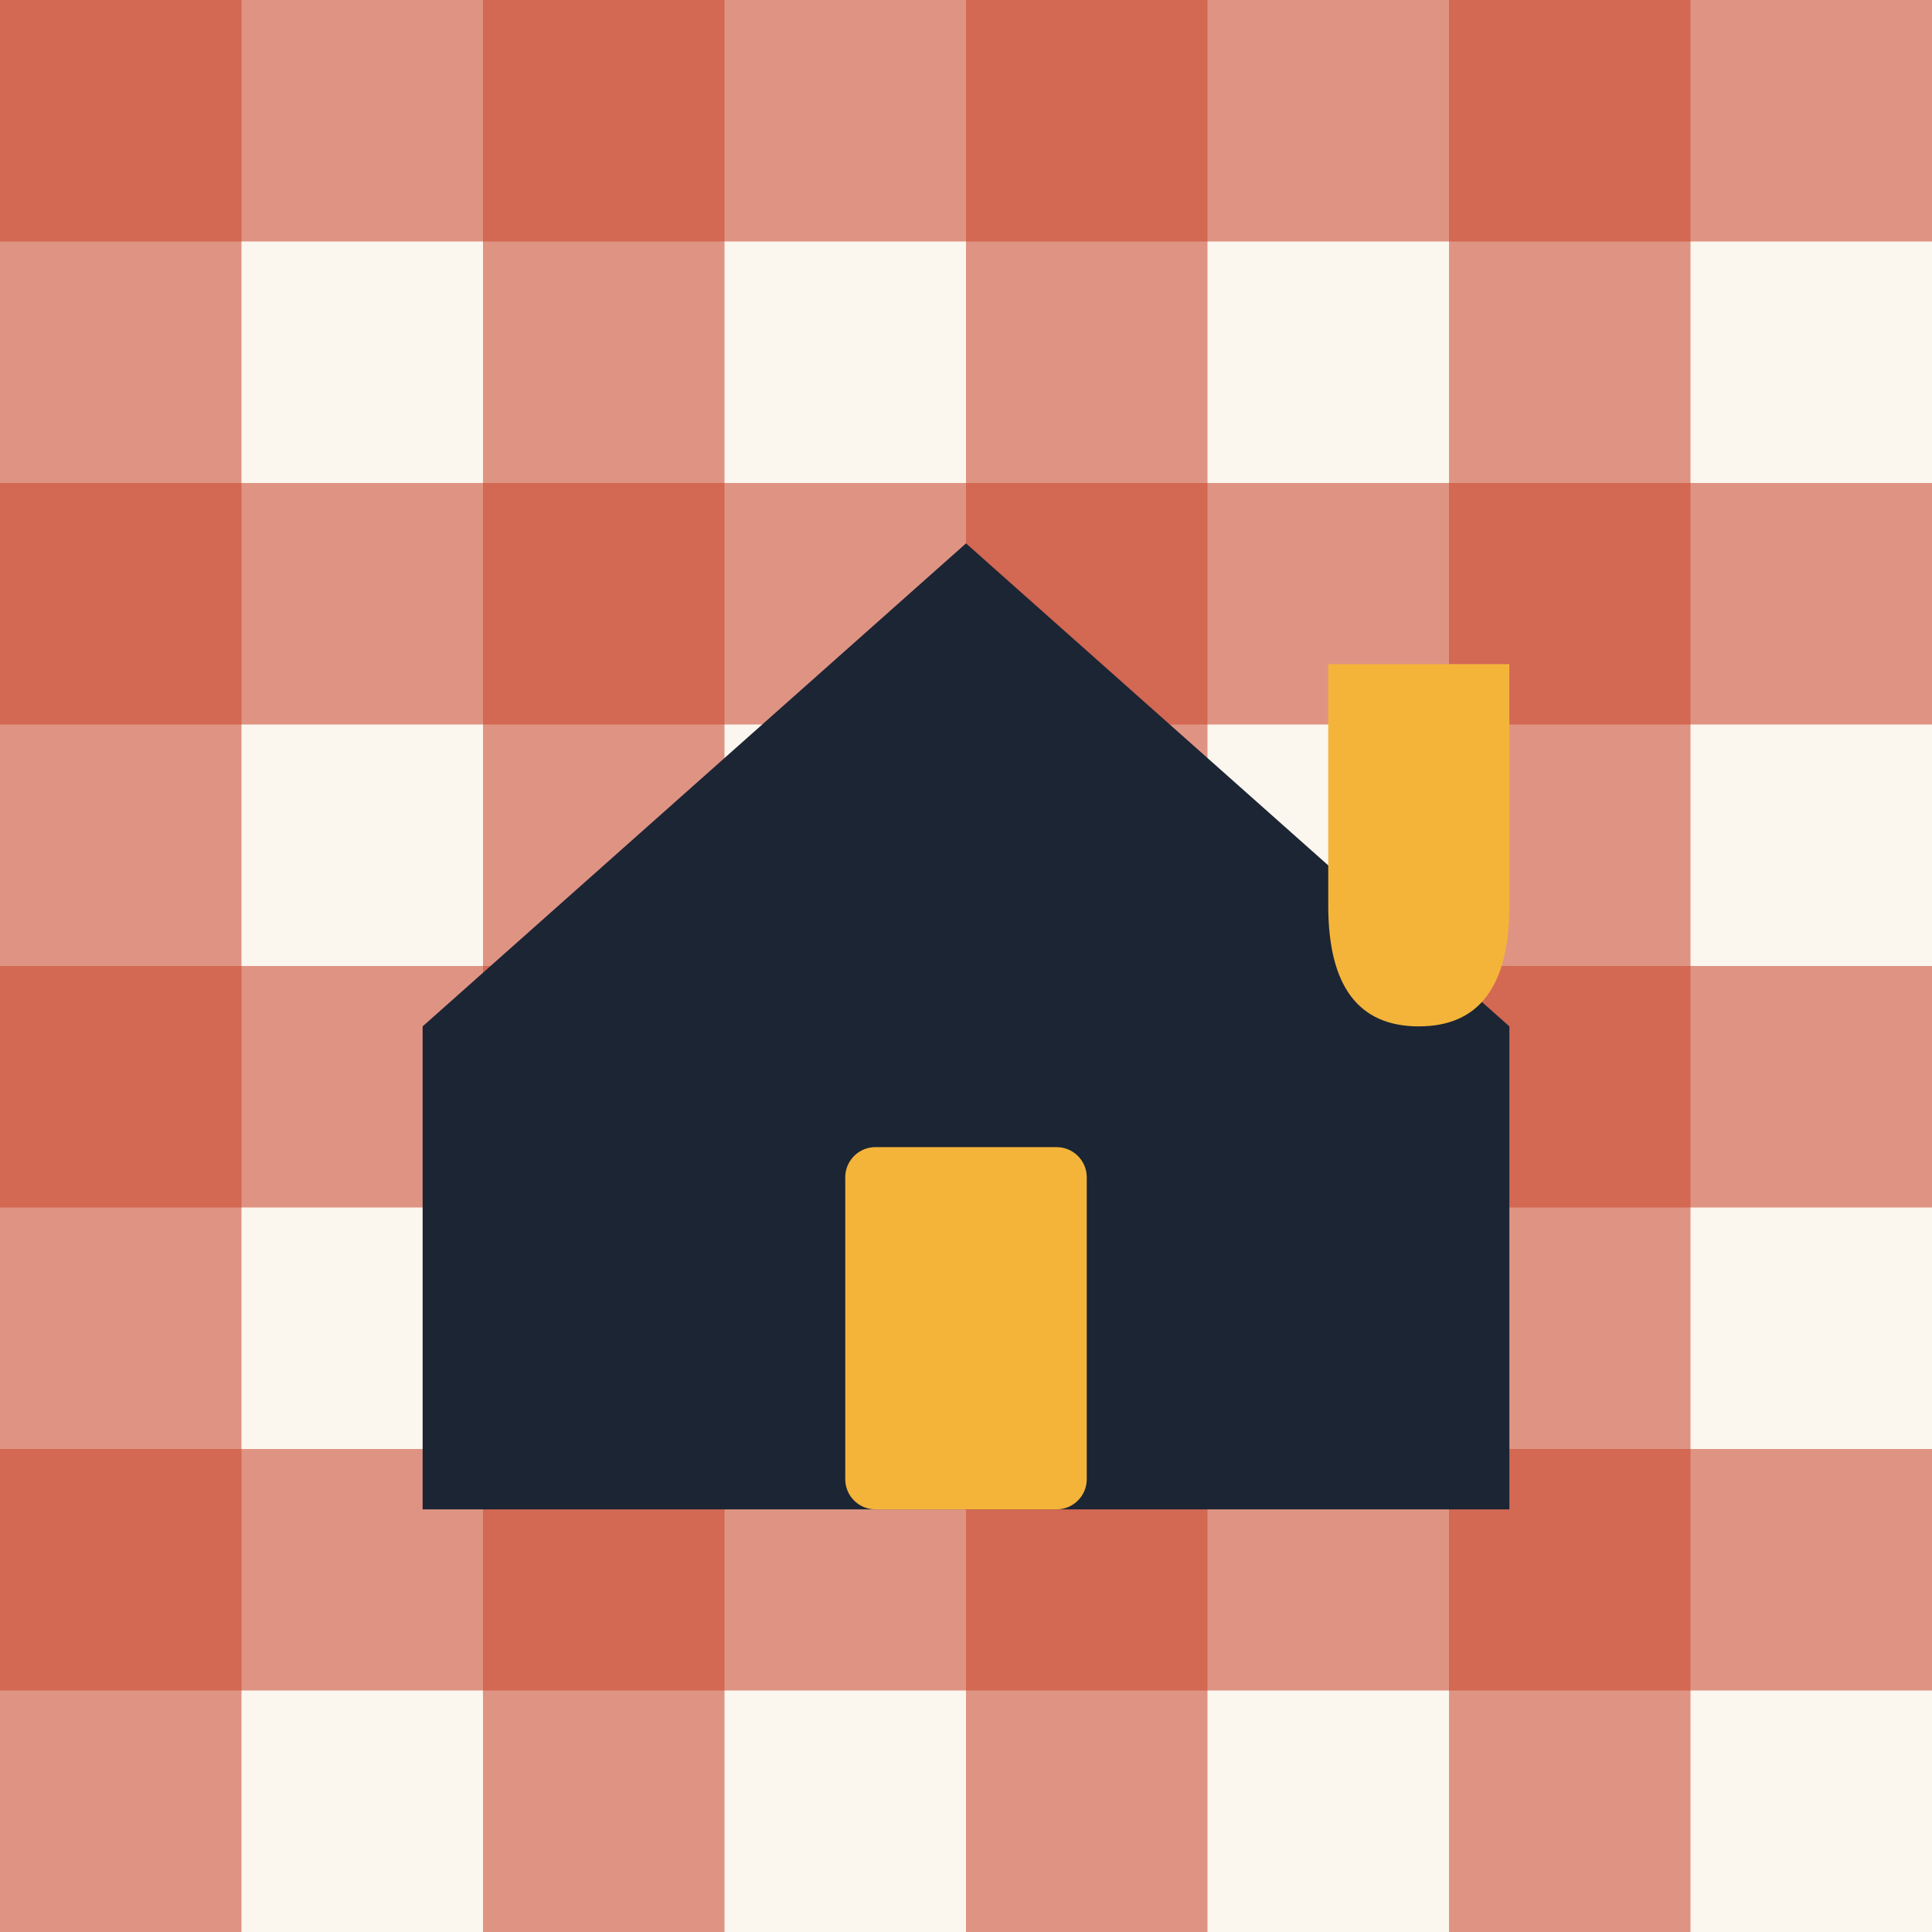
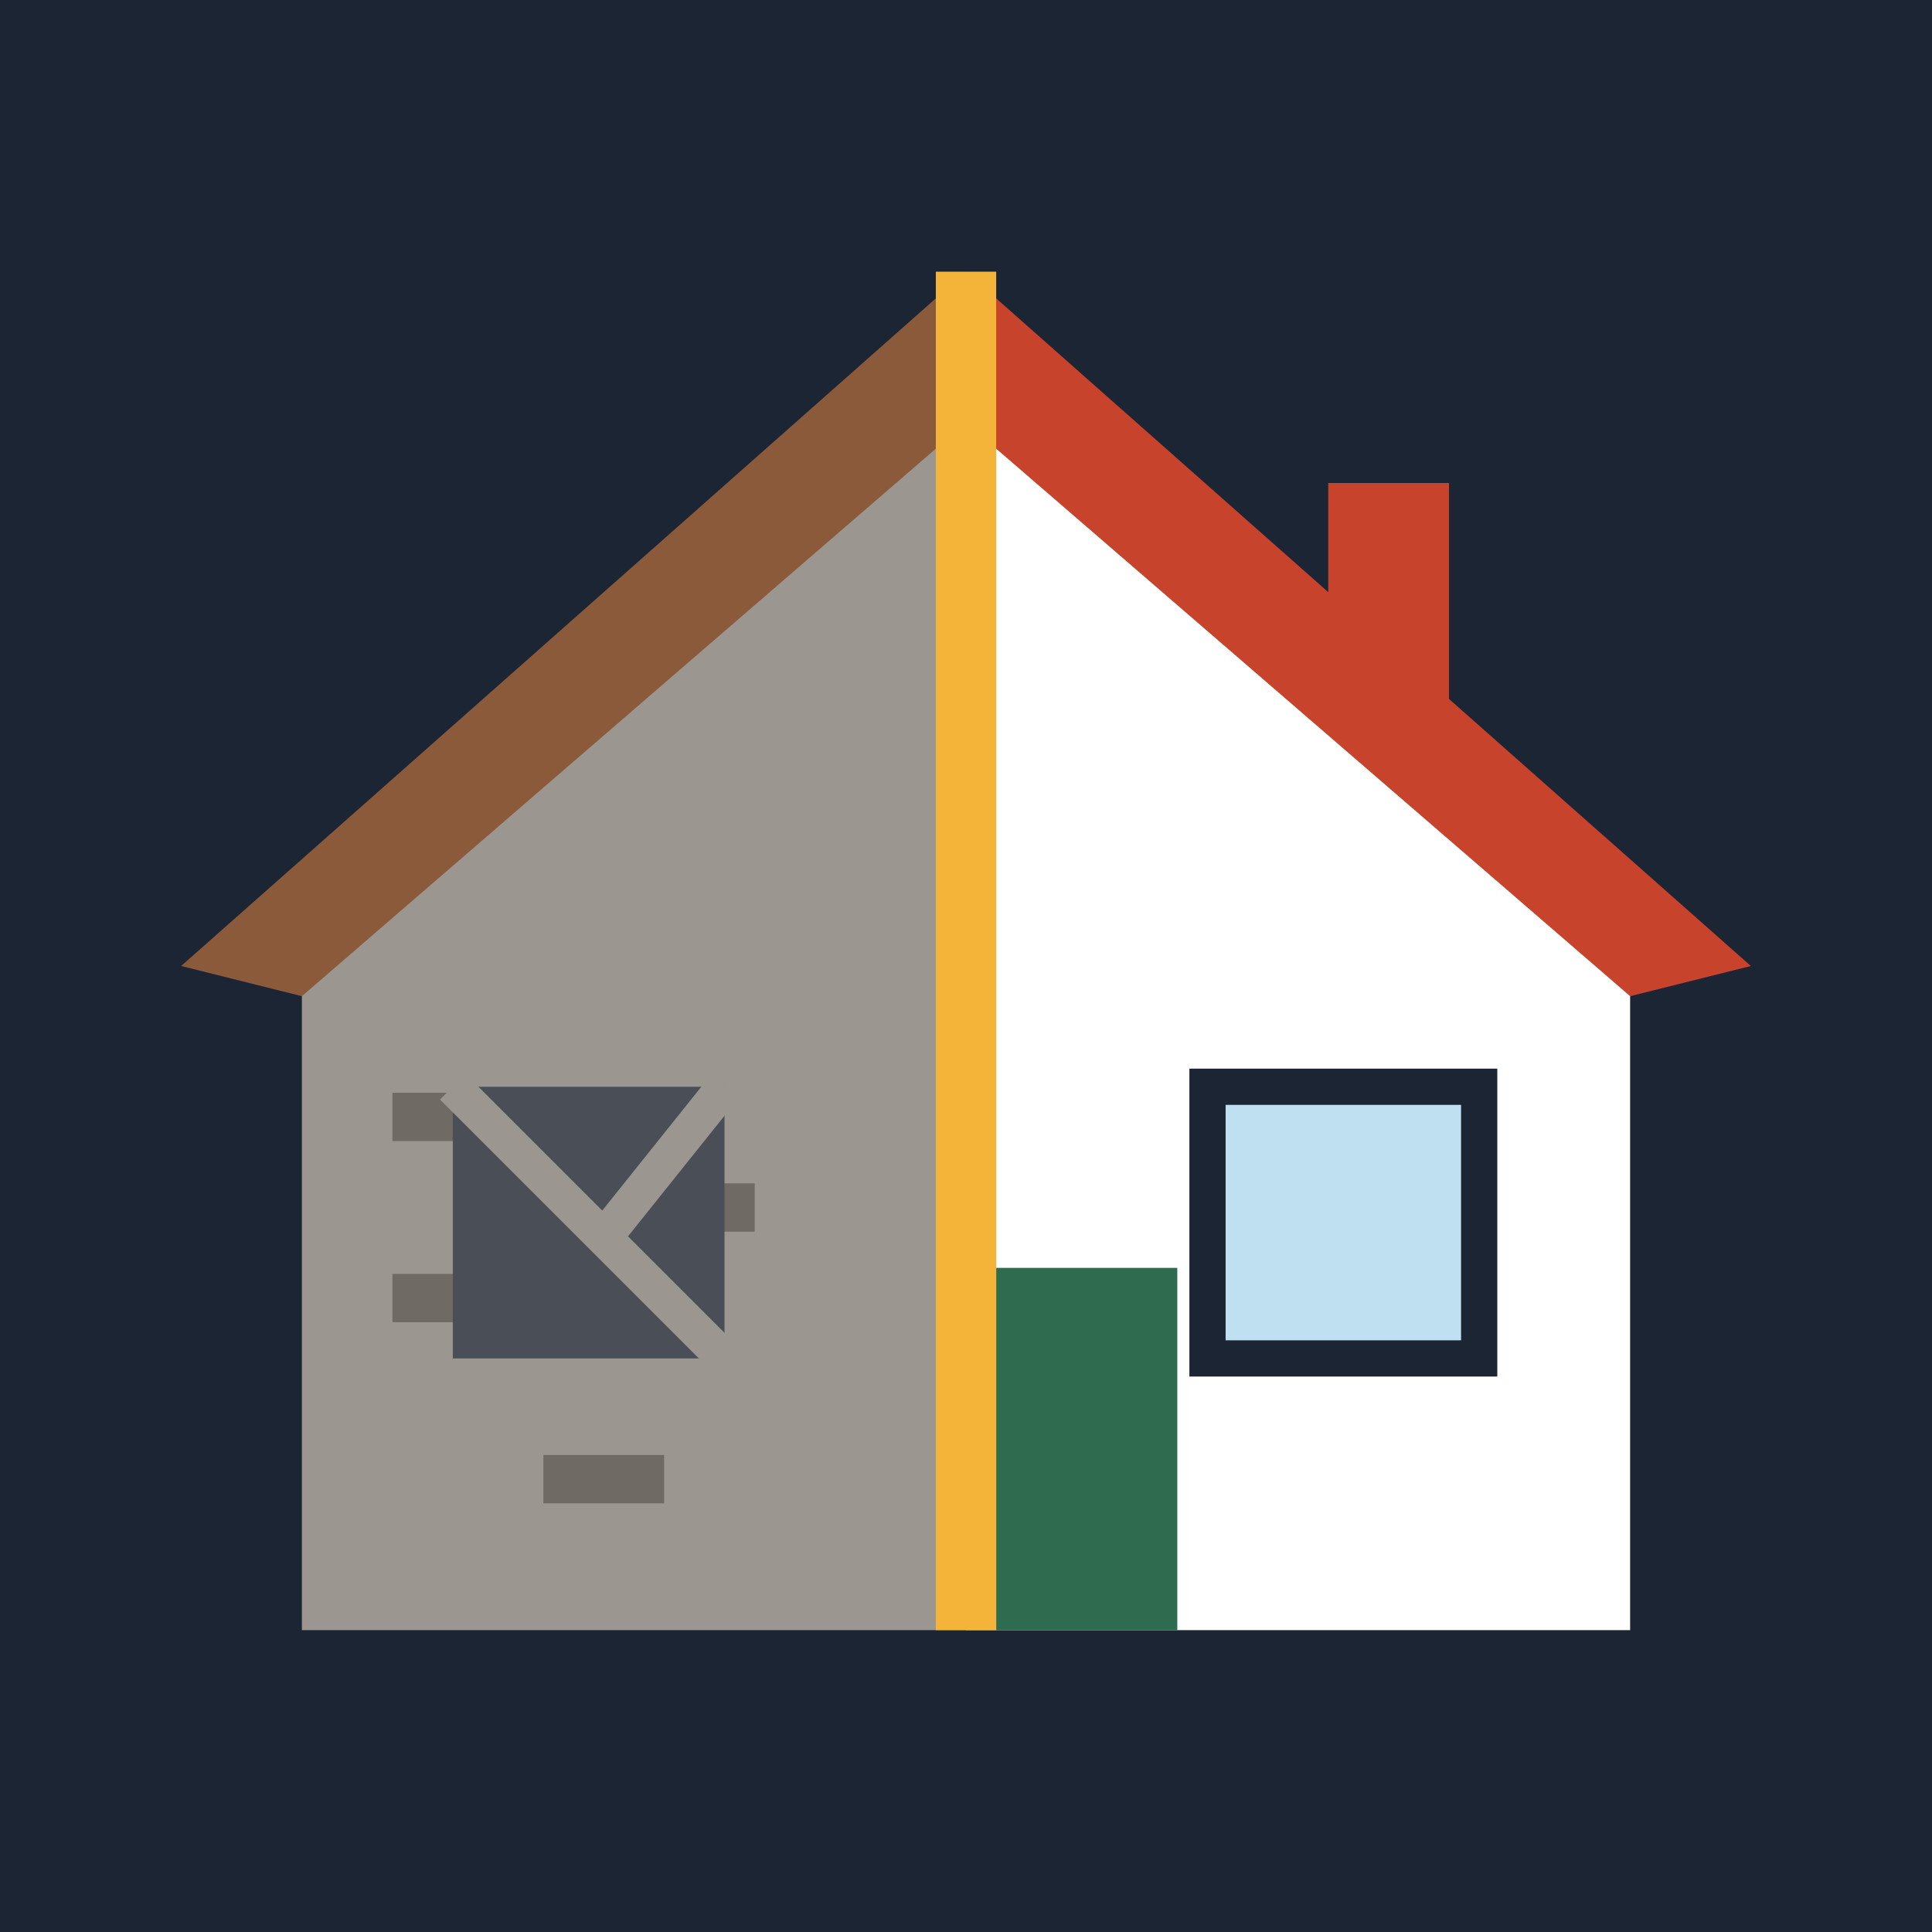
<svg xmlns="http://www.w3.org/2000/svg" viewBox="0 0 64 64">
-   <defs>
-     <pattern id="c" width="16" height="16" patternUnits="userSpaceOnUse">
-       <rect width="16" height="16" fill="#fbf6ee" />
-       <rect width="8" height="16" fill="#c8432b" opacity=".55" />
-       <rect width="16" height="8" fill="#c8432b" opacity=".55" />
-     </pattern>
-     <clipPath id="r">
-       <rect width="64" height="64" />
-     </clipPath>
-   </defs>
-   <g clip-path="url(#r)">
-     <rect width="64" height="64" fill="url(#c)" />
-   </g>
-   <path d="M14 34 L32 18 L50 34 V50 H14 Z" fill="#1c2534" />
-   <rect x="28" y="38" width="8" height="12" rx="1" fill="#f4b43a" />
-   <path d="M44 22 h6 v8 q0 4 -3 4 q-3 0 -3 -4 z" fill="#f4b43a" />
+   <rect width="64" height="64" fill="#1c2534" />
+   <path d="M10 30 L32 12 V54 H10 Z" fill="#9b9690" />
+   <path d="M6 32 L32 9 V14 L10 33 Z" fill="#8a5a3a" />
+   <path d="M13 37 h3 M13 43 h5 M18 49 h4 M22 40 h3" stroke="#6f6a64" stroke-width="1.6" />
+   <rect x="15" y="36" width="9" height="9" fill="#4a4f57" />
+   <path d="M15 36 l9 9 M24 36 l-4 5" stroke="#9b9690" stroke-width="1.2" />
+   <path d="M32 12 L54 30 V54 H32 Z" fill="#fff" />
+   <path d="M32 9 L58 32 L54 33 L32 14 Z" fill="#c8432b" />
+   <rect x="40" y="36" width="9" height="9" fill="#bfe0f0" stroke="#1c2534" stroke-width="1.2" />
+   <rect x="33" y="42" width="6" height="12" fill="#2f6b4f" />
+   <rect x="44" y="16" width="4" height="8" fill="#c8432b" />
+   <rect x="31" y="9" width="2" height="45" fill="#f4b43a" />
</svg>
